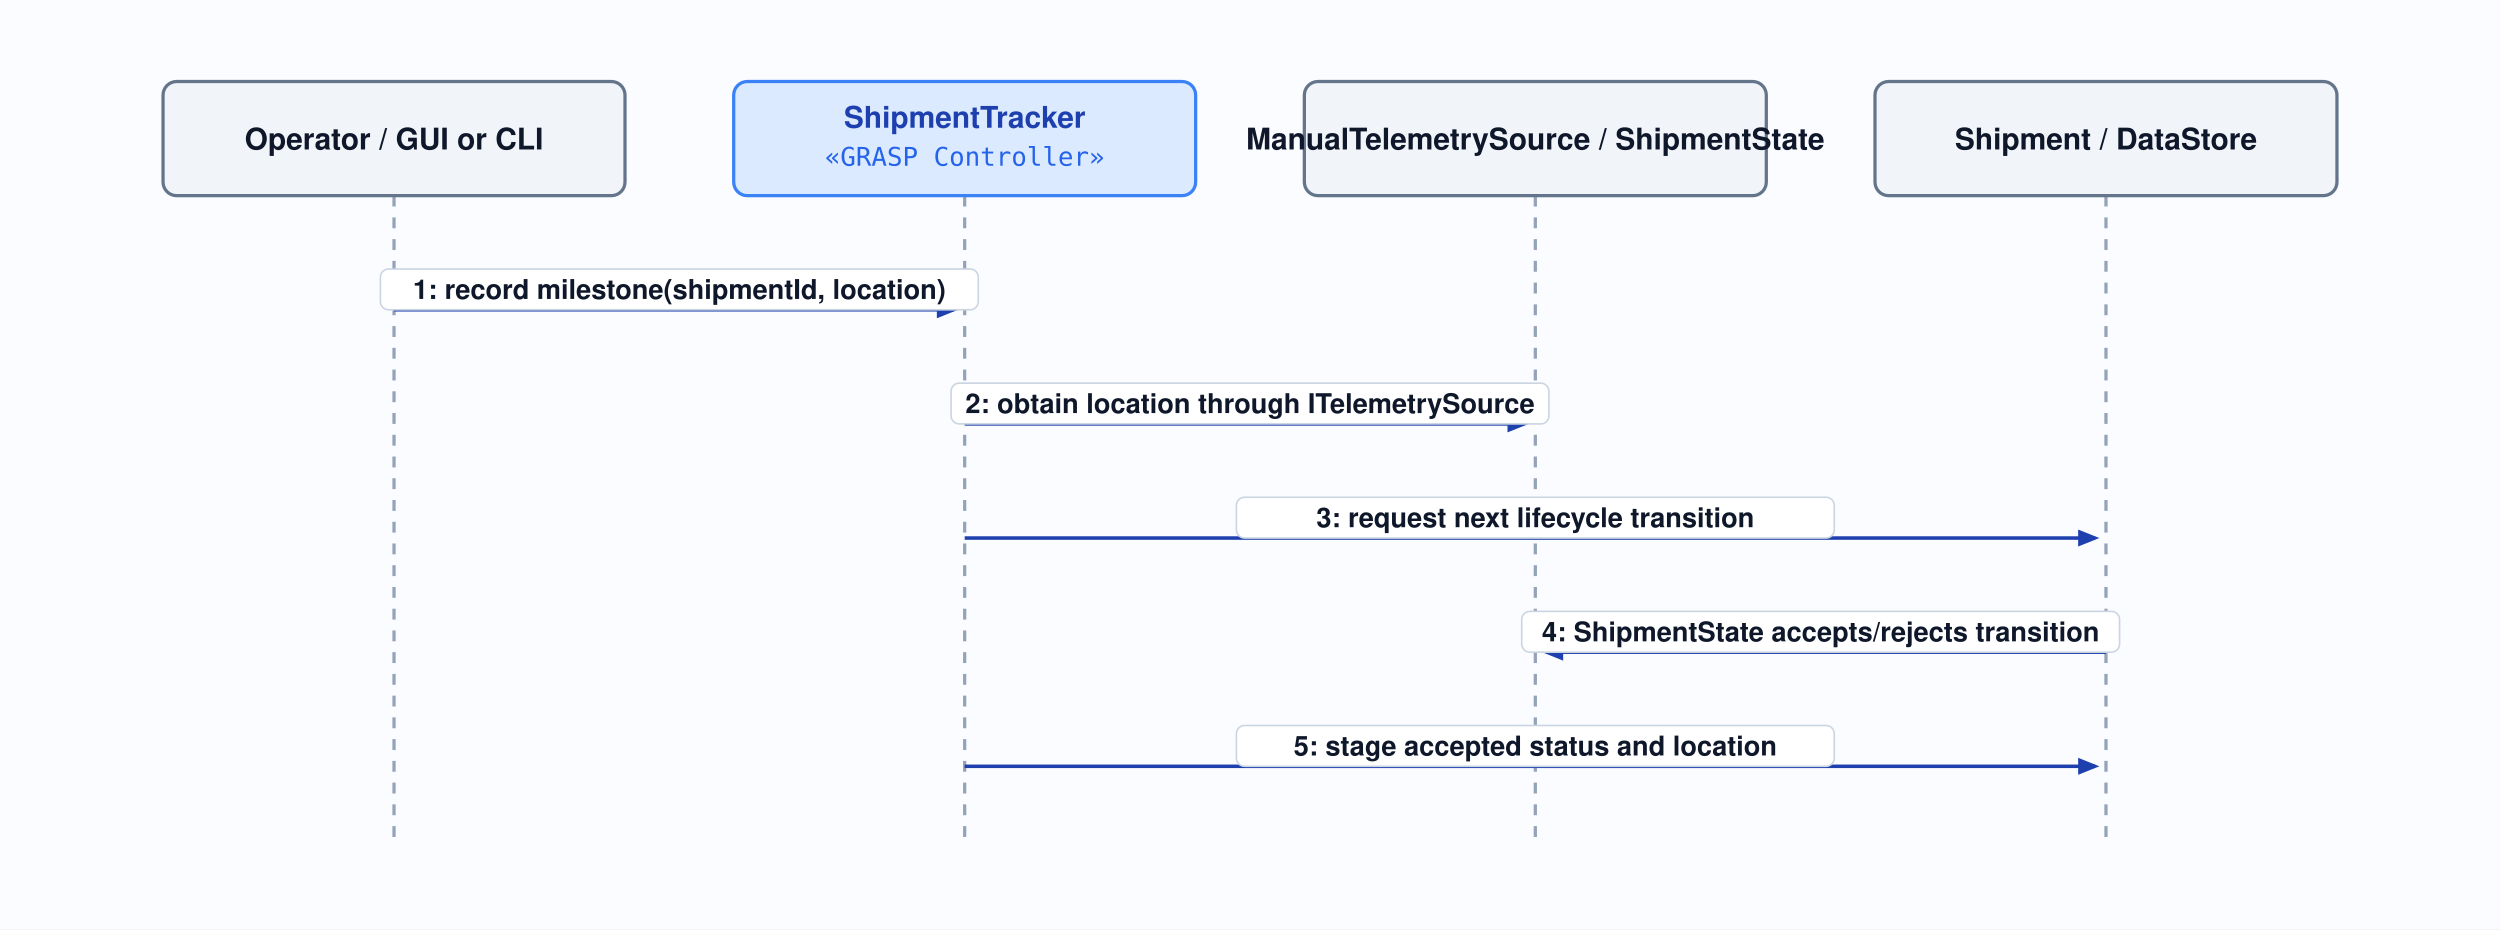
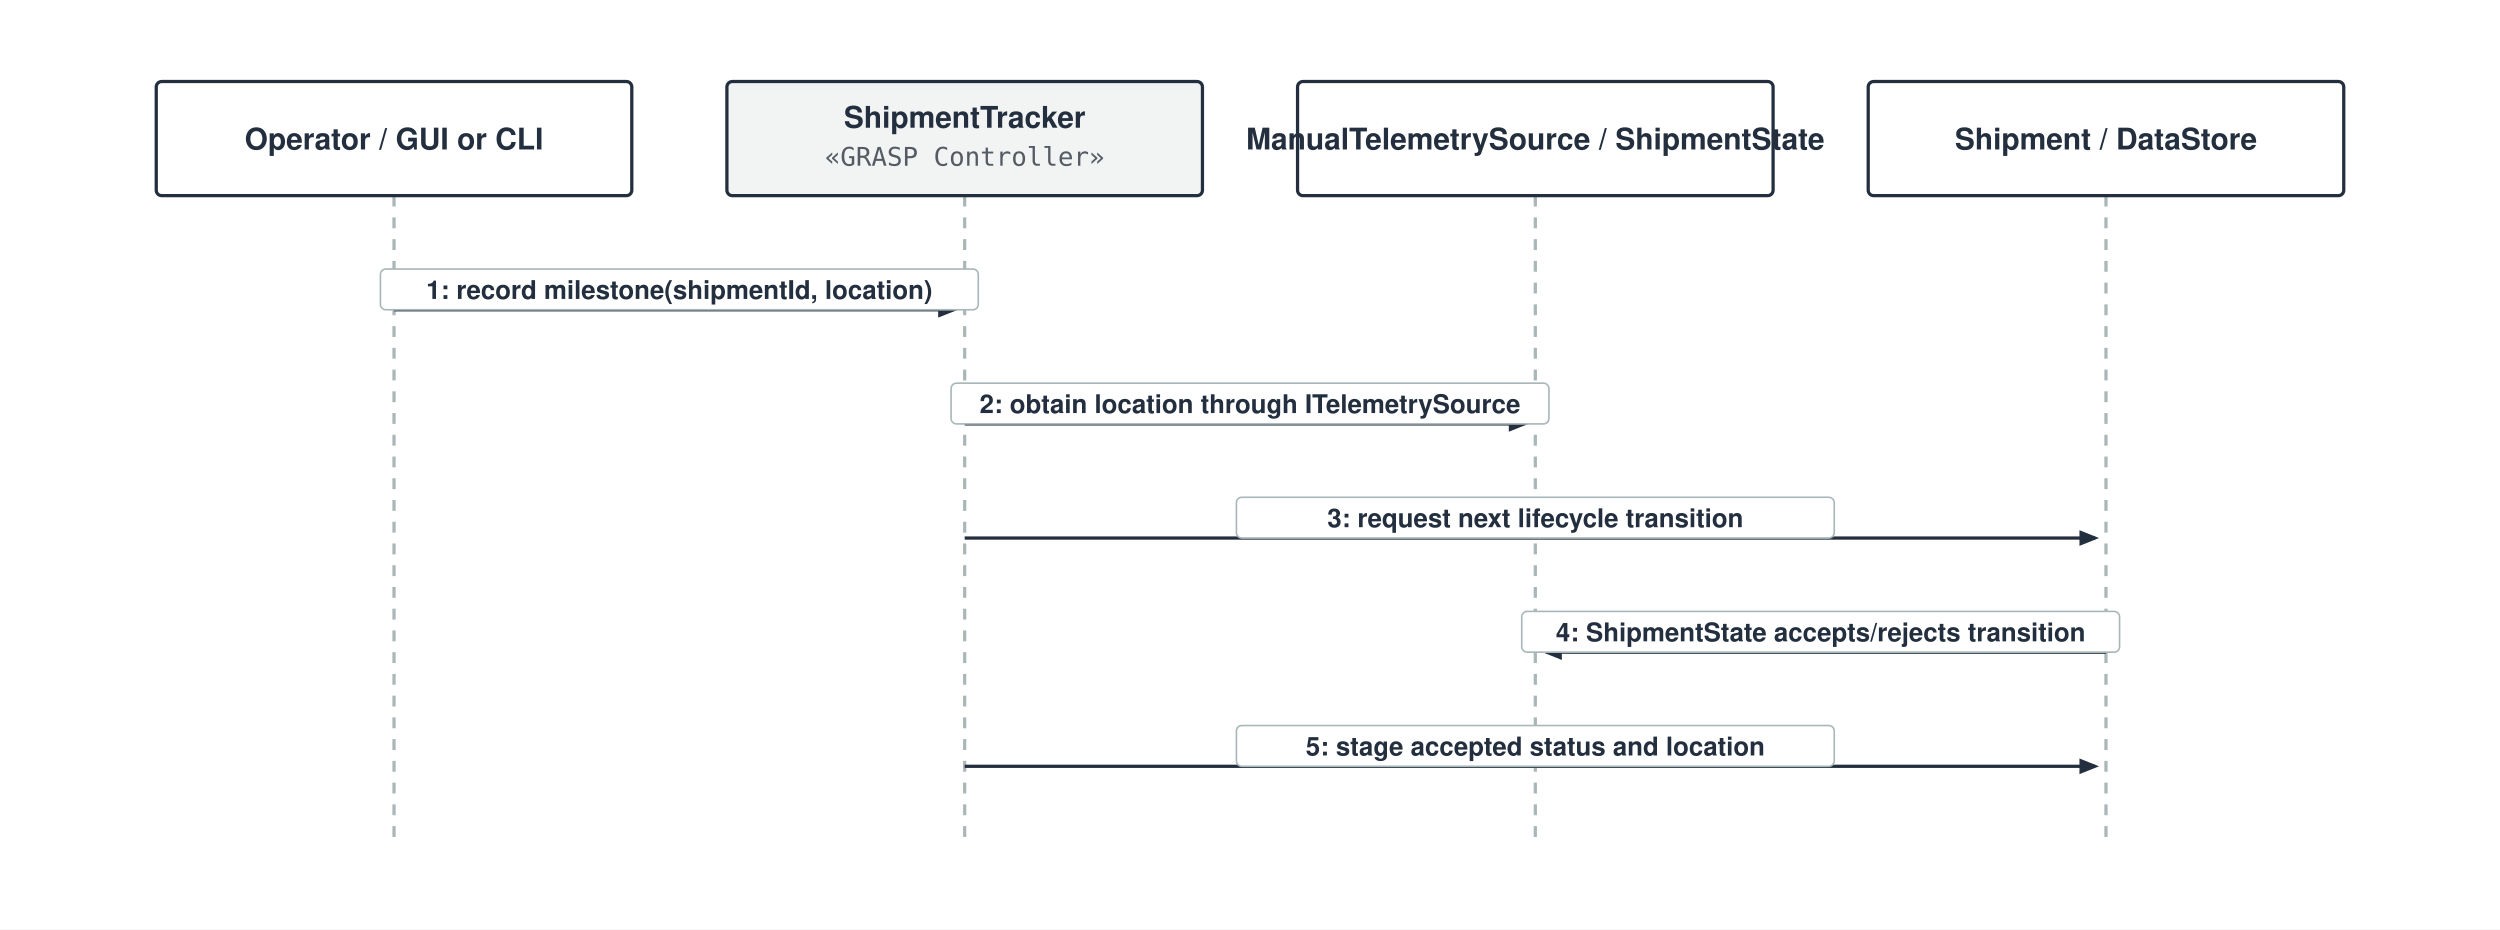
<svg xmlns="http://www.w3.org/2000/svg" viewBox="0 0 920 342" width="100%" height="100%" font-family="Segoe UI, Helvetica, Arial, sans-serif">
-   <rect width="100%" height="100%" fill="#fafcff" />
+   <rect width="100%" height="100%" fill="#ffffff" />
  <defs>
    <marker id="arrow-sync" viewBox="0 0 10 10" refX="8" refY="5" markerWidth="6" markerHeight="6" orient="auto-start-reverse">
-       <path d="M 0 1 L 10 5 L 0 9 z" fill="#1e40af" />
+       <path d="M 0 1 L 10 5 L 0 9 z" fill="#232f3e" />
    </marker>
  </defs>
-   <line x1="145.0" y1="72" x2="145.0" y2="312" stroke="#94a3b8" stroke-width="1.2" stroke-dasharray="4,4" />
-   <line x1="355.0" y1="72" x2="355.0" y2="312" stroke="#94a3b8" stroke-width="1.2" stroke-dasharray="4,4" />
-   <line x1="565.0" y1="72" x2="565.0" y2="312" stroke="#94a3b8" stroke-width="1.2" stroke-dasharray="4,4" />
-   <line x1="775.0" y1="72" x2="775.0" y2="312" stroke="#94a3b8" stroke-width="1.2" stroke-dasharray="4,4" />
-   <rect x="60.0" y="30" width="170" height="42" rx="5" fill="#f1f5f9" stroke="#64748b" stroke-width="1.2" />
-   <text x="145.0" y="55" font-size="11px" font-weight="bold" fill="#0f172a" text-anchor="middle">Operator / GUI or CLI</text>
-   <rect x="270.0" y="30" width="170" height="42" rx="5" fill="#dbeafe" stroke="#3b82f6" stroke-width="1.2" />
-   <text x="355.0" y="47" font-size="11px" font-weight="bold" fill="#1e40af" text-anchor="middle">ShipmentTracker</text>
-   <text x="355.0" y="61" font-size="9.5px" font-family="Consolas, monospace" fill="#2563eb" text-anchor="middle">«GRASP Controller»</text>
-   <rect x="480.0" y="30" width="170" height="42" rx="5" fill="#f1f5f9" stroke="#64748b" stroke-width="1.2" />
-   <text x="565.0" y="55" font-size="11px" font-weight="bold" fill="#0f172a" text-anchor="middle">ManualTelemetrySource / ShipmentState</text>
-   <rect x="690.0" y="30" width="170" height="42" rx="5" fill="#f1f5f9" stroke="#64748b" stroke-width="1.2" />
-   <text x="775.0" y="55" font-size="11px" font-weight="bold" fill="#0f172a" text-anchor="middle">Shipment / DataStore</text>
-   <line x1="145.0" y1="114" x2="351.0" y2="114" stroke="#1e40af" stroke-width="1.3" marker-end="url(#arrow-sync)" />
-   <rect x="140.0" y="99" width="220" height="15" rx="3" fill="#ffffff" stroke="#cbd5e1" stroke-width="0.6" />
-   <text x="250.0" y="110" font-size="10px" font-weight="bold" fill="#0f172a" text-anchor="middle">1: record milestone(shipmentId, location)</text>
-   <line x1="355.0" y1="156" x2="561.0" y2="156" stroke="#1e40af" stroke-width="1.3" marker-end="url(#arrow-sync)" />
-   <rect x="350.0" y="141" width="220" height="15" rx="3" fill="#ffffff" stroke="#cbd5e1" stroke-width="0.6" />
-   <text x="460.0" y="152" font-size="10px" font-weight="bold" fill="#0f172a" text-anchor="middle">2: obtain location through ITelemetrySource</text>
-   <line x1="355.0" y1="198" x2="771.0" y2="198" stroke="#1e40af" stroke-width="1.3" marker-end="url(#arrow-sync)" />
-   <rect x="455.0" y="183" width="220" height="15" rx="3" fill="#ffffff" stroke="#cbd5e1" stroke-width="0.6" />
-   <text x="565.0" y="194" font-size="10px" font-weight="bold" fill="#0f172a" text-anchor="middle">3: request next lifecycle transition</text>
-   <line x1="775.0" y1="240" x2="569.0" y2="240" stroke="#1e40af" stroke-width="1.3" marker-end="url(#arrow-sync)" />
-   <rect x="560.0" y="225" width="220" height="15" rx="3" fill="#ffffff" stroke="#cbd5e1" stroke-width="0.6" />
-   <text x="670.0" y="236" font-size="10px" font-weight="bold" fill="#0f172a" text-anchor="middle">4: ShipmentState accepts/rejects transition</text>
-   <line x1="355.0" y1="282" x2="771.0" y2="282" stroke="#1e40af" stroke-width="1.3" marker-end="url(#arrow-sync)" />
-   <rect x="455.0" y="267" width="220" height="15" rx="3" fill="#ffffff" stroke="#cbd5e1" stroke-width="0.6" />
-   <text x="565.0" y="278" font-size="10px" font-weight="bold" fill="#0f172a" text-anchor="middle">5: stage accepted status and location</text>
+   <line x1="145.0" y1="72" x2="145.0" y2="312" stroke="#aab7b8" stroke-width="1.2" stroke-dasharray="4,4" />
+   <line x1="355.0" y1="72" x2="355.0" y2="312" stroke="#aab7b8" stroke-width="1.2" stroke-dasharray="4,4" />
+   <line x1="565.0" y1="72" x2="565.0" y2="312" stroke="#aab7b8" stroke-width="1.2" stroke-dasharray="4,4" />
+   <line x1="775.0" y1="72" x2="775.0" y2="312" stroke="#aab7b8" stroke-width="1.2" stroke-dasharray="4,4" />
+   <rect x="57.5" y="30" width="175" height="42" rx="2" fill="#ffffff" stroke="#232f3e" stroke-width="1.2" />
+   <text x="145.0" y="55" font-size="11px" font-weight="bold" fill="#232f3e" text-anchor="middle">Operator / GUI or CLI</text>
+   <rect x="267.5" y="30" width="175" height="42" rx="2" fill="#f2f3f3" stroke="#232f3e" stroke-width="1.2" />
+   <text x="355.0" y="47" font-size="11px" font-weight="bold" fill="#232f3e" text-anchor="middle">ShipmentTracker</text>
+   <text x="355.0" y="61" font-size="9.5px" font-family="Consolas, monospace" fill="#545b64" text-anchor="middle">«GRASP Controller»</text>
+   <rect x="477.5" y="30" width="175" height="42" rx="2" fill="#ffffff" stroke="#232f3e" stroke-width="1.2" />
+   <text x="565.0" y="55" font-size="11px" font-weight="bold" fill="#232f3e" text-anchor="middle">ManualTelemetrySource / ShipmentState</text>
+   <rect x="687.5" y="30" width="175" height="42" rx="2" fill="#ffffff" stroke="#232f3e" stroke-width="1.2" />
+   <text x="775.0" y="55" font-size="11px" font-weight="bold" fill="#232f3e" text-anchor="middle">Shipment / DataStore</text>
+   <line x1="145.0" y1="114" x2="351.0" y2="114" stroke="#232f3e" stroke-width="1.2" marker-end="url(#arrow-sync)" />
+   <rect x="140.0" y="99" width="220" height="15" rx="2" fill="#ffffff" stroke="#aab7b8" stroke-width="0.6" />
+   <text x="250.0" y="110" font-size="9.5px" font-weight="bold" fill="#232f3e" text-anchor="middle">1: record milestone(shipmentId, location)</text>
+   <line x1="355.0" y1="156" x2="561.0" y2="156" stroke="#232f3e" stroke-width="1.2" marker-end="url(#arrow-sync)" />
+   <rect x="350.0" y="141" width="220" height="15" rx="2" fill="#ffffff" stroke="#aab7b8" stroke-width="0.6" />
+   <text x="460.0" y="152" font-size="9.5px" font-weight="bold" fill="#232f3e" text-anchor="middle">2: obtain location through ITelemetrySource</text>
+   <line x1="355.0" y1="198" x2="771.0" y2="198" stroke="#232f3e" stroke-width="1.2" marker-end="url(#arrow-sync)" />
+   <rect x="455.0" y="183" width="220" height="15" rx="2" fill="#ffffff" stroke="#aab7b8" stroke-width="0.6" />
+   <text x="565.0" y="194" font-size="9.5px" font-weight="bold" fill="#232f3e" text-anchor="middle">3: request next lifecycle transition</text>
+   <line x1="775.0" y1="240" x2="569.0" y2="240" stroke="#232f3e" stroke-width="1.2" marker-end="url(#arrow-sync)" />
+   <rect x="560.0" y="225" width="220" height="15" rx="2" fill="#ffffff" stroke="#aab7b8" stroke-width="0.6" />
+   <text x="670.0" y="236" font-size="9.5px" font-weight="bold" fill="#232f3e" text-anchor="middle">4: ShipmentState accepts/rejects transition</text>
+   <line x1="355.0" y1="282" x2="771.0" y2="282" stroke="#232f3e" stroke-width="1.2" marker-end="url(#arrow-sync)" />
+   <rect x="455.0" y="267" width="220" height="15" rx="2" fill="#ffffff" stroke="#aab7b8" stroke-width="0.6" />
+   <text x="565.0" y="278" font-size="9.5px" font-weight="bold" fill="#232f3e" text-anchor="middle">5: stage accepted status and location</text>
</svg>
